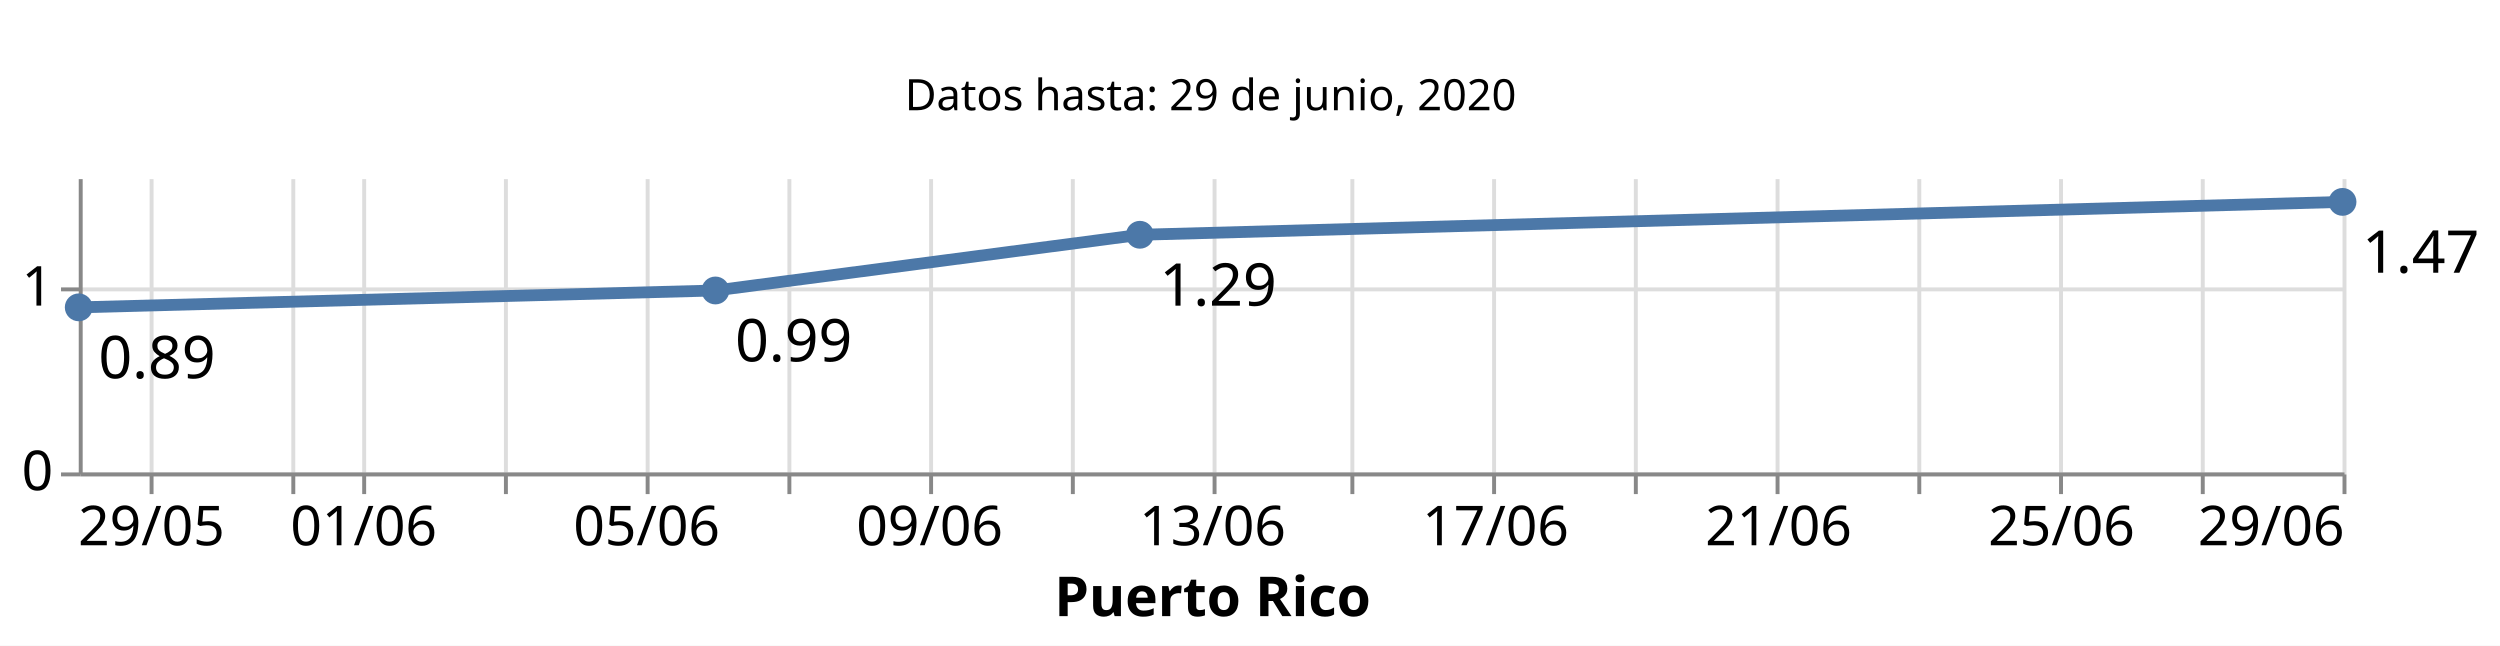
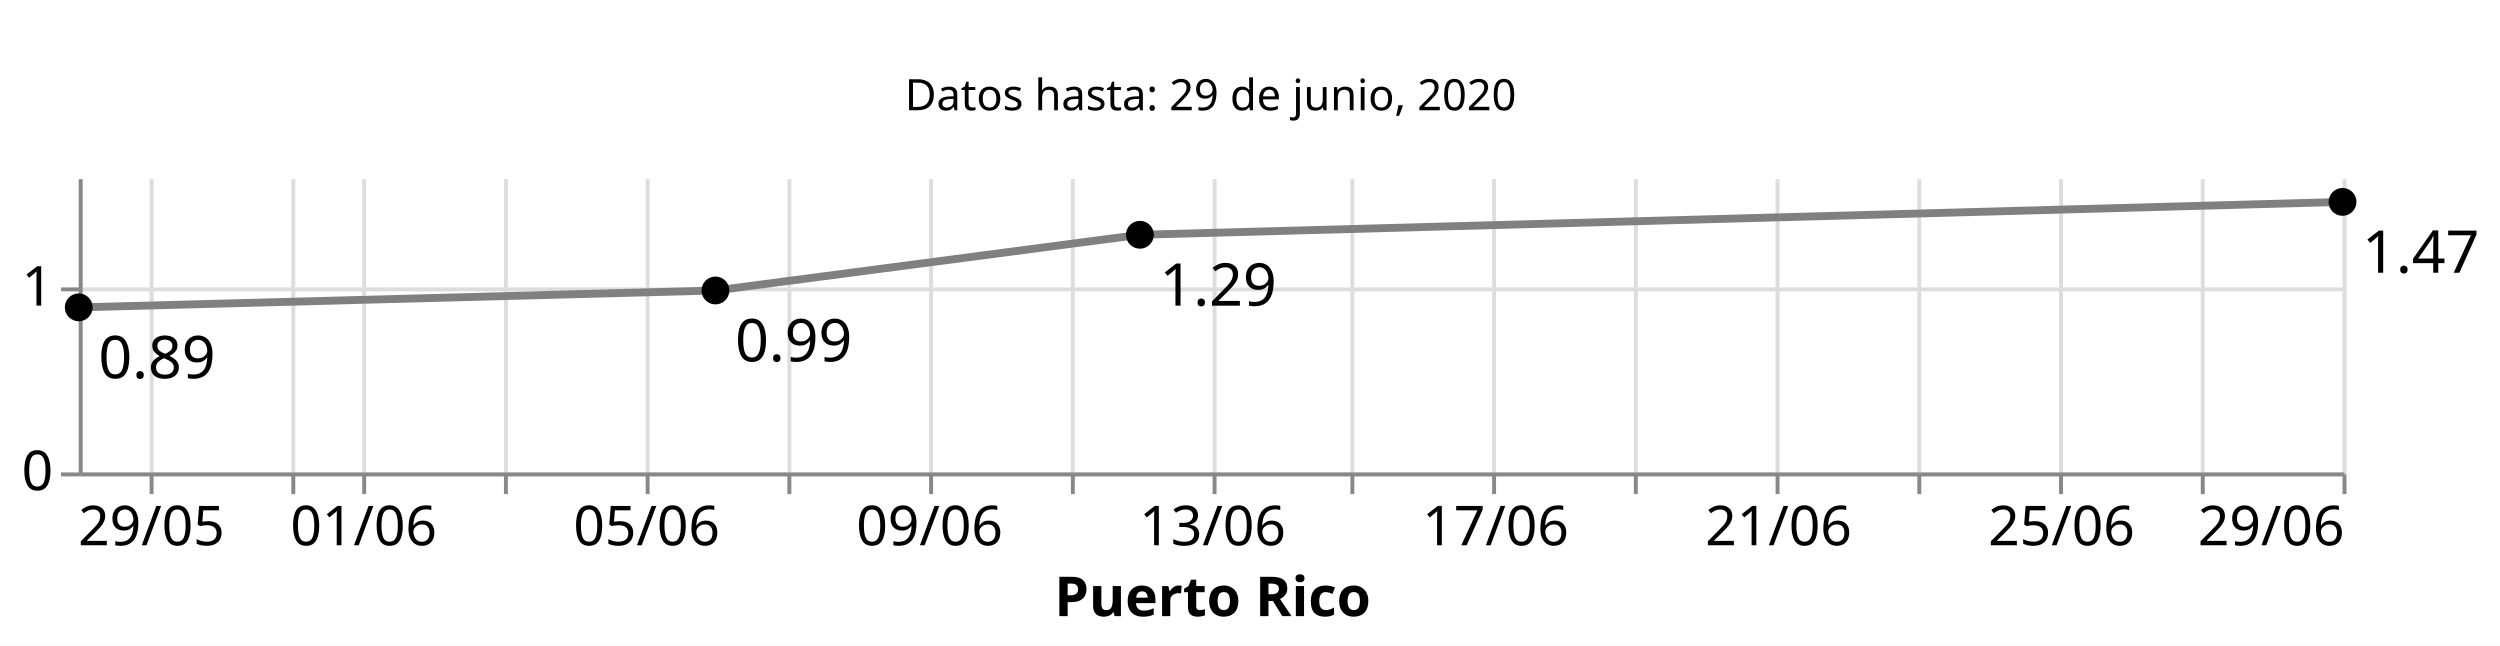
<svg xmlns="http://www.w3.org/2000/svg" class="marks" width="635" height="164" viewBox="0 0 635 164" version="1.1">
  <rect width="635" height="164" style="fill: white;" />
  <g transform="translate(20,5)">
    <g class="mark-group role-frame root">
      <g transform="translate(0,0)">
        <path class="background" d="M0,0h0v0h0Z" style="fill: none;" />
        <g>
          <g class="mark-group role-scope concat_0_group">
            <g transform="translate(0,0)">
              <path class="background" d="M0,0h575v40h-575Z" style="fill: none; stroke: #ddd; stroke-width: 0;" />
              <g>
                <g class="mark-text role-mark concat_0_marks">
                  <text text-anchor="middle" transform="translate(287.5,23)" style="font-family: sans-serif; font-size: 11px; fill: black;">Datos hasta: 29 de junio, 2020</text>
                </g>
              </g>
              <path class="foreground" d="" style="display: none; fill: none;" />
            </g>
          </g>
          <g class="mark-group role-scope concat_1_group">
            <g transform="translate(0,40)">
              <path class="background" d="M0,0h575v75h-575Z" style="fill: none; stroke: #ddd; stroke-width: 0;" />
              <g>
                <g class="mark-group role-axis">
                  <g transform="translate(0.5,75.5)">
                    <path class="background" d="M0,0h0v0h0Z" style="pointer-events: none; fill: none;" />
                    <g>
                      <g class="mark-rule role-axis-grid" style="pointer-events: none;">
                        <line transform="translate(18,-75)" x2="0" y2="75" style="fill: none; stroke: #ddd; stroke-width: 1; opacity: 1;" />
                        <line transform="translate(54,-75)" x2="0" y2="75" style="fill: none; stroke: #ddd; stroke-width: 1; opacity: 1;" />
                        <line transform="translate(72,-75)" x2="0" y2="75" style="fill: none; stroke: #ddd; stroke-width: 1; opacity: 1;" />
                        <line transform="translate(108,-75)" x2="0" y2="75" style="fill: none; stroke: #ddd; stroke-width: 1; opacity: 1;" />
                        <line transform="translate(144,-75)" x2="0" y2="75" style="fill: none; stroke: #ddd; stroke-width: 1; opacity: 1;" />
                        <line transform="translate(180,-75)" x2="0" y2="75" style="fill: none; stroke: #ddd; stroke-width: 1; opacity: 1;" />
                        <line transform="translate(216,-75)" x2="0" y2="75" style="fill: none; stroke: #ddd; stroke-width: 1; opacity: 1;" />
                        <line transform="translate(252,-75)" x2="0" y2="75" style="fill: none; stroke: #ddd; stroke-width: 1; opacity: 1;" />
                        <line transform="translate(288,-75)" x2="0" y2="75" style="fill: none; stroke: #ddd; stroke-width: 1; opacity: 1;" />
                        <line transform="translate(323,-75)" x2="0" y2="75" style="fill: none; stroke: #ddd; stroke-width: 1; opacity: 1;" />
                        <line transform="translate(359,-75)" x2="0" y2="75" style="fill: none; stroke: #ddd; stroke-width: 1; opacity: 1;" />
                        <line transform="translate(395,-75)" x2="0" y2="75" style="fill: none; stroke: #ddd; stroke-width: 1; opacity: 1;" />
                        <line transform="translate(431,-75)" x2="0" y2="75" style="fill: none; stroke: #ddd; stroke-width: 1; opacity: 1;" />
                        <line transform="translate(467,-75)" x2="0" y2="75" style="fill: none; stroke: #ddd; stroke-width: 1; opacity: 1;" />
                        <line transform="translate(503,-75)" x2="0" y2="75" style="fill: none; stroke: #ddd; stroke-width: 1; opacity: 1;" />
                        <line transform="translate(539,-75)" x2="0" y2="75" style="fill: none; stroke: #ddd; stroke-width: 1; opacity: 1;" />
                        <line transform="translate(575,-75)" x2="0" y2="75" style="fill: none; stroke: #ddd; stroke-width: 1; opacity: 1;" />
                      </g>
                    </g>
                    <path class="foreground" d="" style="pointer-events: none; display: none; fill: none;" />
                  </g>
                </g>
                <g class="mark-group role-axis">
                  <g transform="translate(0.5,0.5)">
                    <path class="background" d="M0,0h0v0h0Z" style="pointer-events: none; fill: none;" />
                    <g>
                      <g class="mark-rule role-axis-grid" style="pointer-events: none;">
                        <line transform="translate(0,75)" x2="575" y2="0" style="fill: none; stroke: #ddd; stroke-width: 1; opacity: 1;" />
                        <line transform="translate(0,28)" x2="575" y2="0" style="fill: none; stroke: #ddd; stroke-width: 1; opacity: 1;" />
                      </g>
                    </g>
                    <path class="foreground" d="" style="pointer-events: none; display: none; fill: none;" />
                  </g>
                </g>
                <g class="mark-group role-axis">
                  <g transform="translate(0.5,75.5)">
                    <path class="background" d="M0,0h0v0h0Z" style="pointer-events: none; fill: none;" />
                    <g>
                      <g class="mark-rule role-axis-tick" style="pointer-events: none;">
                        <line transform="translate(18,0)" x2="0" y2="5" style="fill: none; stroke: #888; stroke-width: 1; opacity: 1;" />
                        <line transform="translate(54,0)" x2="0" y2="5" style="fill: none; stroke: #888; stroke-width: 1; opacity: 1;" />
                        <line transform="translate(72,0)" x2="0" y2="5" style="fill: none; stroke: #888; stroke-width: 1; opacity: 1;" />
                        <line transform="translate(108,0)" x2="0" y2="5" style="fill: none; stroke: #888; stroke-width: 1; opacity: 1;" />
                        <line transform="translate(144,0)" x2="0" y2="5" style="fill: none; stroke: #888; stroke-width: 1; opacity: 1;" />
                        <line transform="translate(180,0)" x2="0" y2="5" style="fill: none; stroke: #888; stroke-width: 1; opacity: 1;" />
                        <line transform="translate(216,0)" x2="0" y2="5" style="fill: none; stroke: #888; stroke-width: 1; opacity: 1;" />
                        <line transform="translate(252,0)" x2="0" y2="5" style="fill: none; stroke: #888; stroke-width: 1; opacity: 1;" />
                        <line transform="translate(288,0)" x2="0" y2="5" style="fill: none; stroke: #888; stroke-width: 1; opacity: 1;" />
                        <line transform="translate(323,0)" x2="0" y2="5" style="fill: none; stroke: #888; stroke-width: 1; opacity: 1;" />
                        <line transform="translate(359,0)" x2="0" y2="5" style="fill: none; stroke: #888; stroke-width: 1; opacity: 1;" />
                        <line transform="translate(395,0)" x2="0" y2="5" style="fill: none; stroke: #888; stroke-width: 1; opacity: 1;" />
                        <line transform="translate(431,0)" x2="0" y2="5" style="fill: none; stroke: #888; stroke-width: 1; opacity: 1;" />
                        <line transform="translate(467,0)" x2="0" y2="5" style="fill: none; stroke: #888; stroke-width: 1; opacity: 1;" />
                        <line transform="translate(503,0)" x2="0" y2="5" style="fill: none; stroke: #888; stroke-width: 1; opacity: 1;" />
                        <line transform="translate(539,0)" x2="0" y2="5" style="fill: none; stroke: #888; stroke-width: 1; opacity: 1;" />
                        <line transform="translate(575,0)" x2="0" y2="5" style="fill: none; stroke: #888; stroke-width: 1; opacity: 1;" />
                      </g>
                      <g class="mark-text role-axis-label" style="pointer-events: none;">
                        <text text-anchor="middle" transform="translate(17.96875,18)" style="font-family: sans-serif; font-size: 14px; fill: #000; opacity: 1;">29/05</text>
                        <text text-anchor="middle" transform="translate(53.90625,18)" style="font-family: sans-serif; font-size: 14px; fill: #000; opacity: 0;">31/05</text>
                        <text text-anchor="middle" transform="translate(71.875,18)" style="font-family: sans-serif; font-size: 14px; fill: #000; opacity: 1;">01/06</text>
                        <text text-anchor="middle" transform="translate(107.8125,18)" style="font-family: sans-serif; font-size: 14px; fill: #000; opacity: 0;">03/06</text>
                        <text text-anchor="middle" transform="translate(143.75,18)" style="font-family: sans-serif; font-size: 14px; fill: #000; opacity: 1;">05/06</text>
                        <text text-anchor="middle" transform="translate(179.6875,18)" style="font-family: sans-serif; font-size: 14px; fill: #000; opacity: 0;">07/06</text>
                        <text text-anchor="middle" transform="translate(215.625,18)" style="font-family: sans-serif; font-size: 14px; fill: #000; opacity: 1;">09/06</text>
                        <text text-anchor="middle" transform="translate(251.5625,18)" style="font-family: sans-serif; font-size: 14px; fill: #000; opacity: 0;">11/06</text>
                        <text text-anchor="middle" transform="translate(287.5,18)" style="font-family: sans-serif; font-size: 14px; fill: #000; opacity: 1;">13/06</text>
                        <text text-anchor="middle" transform="translate(323.4375,18)" style="font-family: sans-serif; font-size: 14px; fill: #000; opacity: 0;">15/06</text>
                        <text text-anchor="middle" transform="translate(359.375,18)" style="font-family: sans-serif; font-size: 14px; fill: #000; opacity: 1;">17/06</text>
                        <text text-anchor="middle" transform="translate(395.3125,18)" style="font-family: sans-serif; font-size: 14px; fill: #000; opacity: 0;">19/06</text>
                        <text text-anchor="middle" transform="translate(431.25,18)" style="font-family: sans-serif; font-size: 14px; fill: #000; opacity: 1;">21/06</text>
                        <text text-anchor="middle" transform="translate(467.1875,18)" style="font-family: sans-serif; font-size: 14px; fill: #000; opacity: 0;">23/06</text>
                        <text text-anchor="middle" transform="translate(503.125,18)" style="font-family: sans-serif; font-size: 14px; fill: #000; opacity: 1;">25/06</text>
                        <text text-anchor="middle" transform="translate(539.0625,18)" style="font-family: sans-serif; font-size: 14px; fill: #000; opacity: 0;">27/06</text>
                        <text text-anchor="end" transform="translate(575,18)" style="font-family: sans-serif; font-size: 14px; fill: #000; opacity: 1;">29/06</text>
                      </g>
                      <g class="mark-rule role-axis-domain" style="pointer-events: none;">
                        <line transform="translate(0,0)" x2="575" y2="0" style="fill: none; stroke: #888; stroke-width: 1; opacity: 1;" />
                      </g>
                      <g class="mark-text role-axis-title" style="pointer-events: none;">
                        <text text-anchor="middle" transform="translate(287.5,36)" style="font-family: sans-serif; font-size: 14px; font-weight: bold; fill: #000; opacity: 1;">Puerto Rico</text>
                      </g>
                    </g>
                    <path class="foreground" d="" style="pointer-events: none; display: none; fill: none;" />
                  </g>
                </g>
                <g class="mark-group role-axis">
                  <g transform="translate(0.5,0.5)">
                    <path class="background" d="M0,0h0v0h0Z" style="pointer-events: none; fill: none;" />
                    <g>
                      <g class="mark-rule role-axis-tick" style="pointer-events: none;">
                        <line transform="translate(0,75)" x2="-5" y2="0" style="fill: none; stroke: #888; stroke-width: 1; opacity: 1;" />
                        <line transform="translate(0,28)" x2="-5" y2="0" style="fill: none; stroke: #888; stroke-width: 1; opacity: 1;" />
                      </g>
                      <g class="mark-text role-axis-label" style="pointer-events: none;">
                        <text text-anchor="end" transform="translate(-7,79)" style="font-family: sans-serif; font-size: 14px; fill: #000; opacity: 1;">0</text>
                        <text text-anchor="end" transform="translate(-7,32.125)" style="font-family: sans-serif; font-size: 14px; fill: #000; opacity: 1;">1</text>
                      </g>
                      <g class="mark-rule role-axis-domain" style="pointer-events: none;">
                        <line transform="translate(0,75)" x2="0" y2="-75" style="fill: none; stroke: #888; stroke-width: 1; opacity: 1;" />
                      </g>
                    </g>
                    <path class="foreground" d="" style="pointer-events: none; display: none; fill: none;" />
                  </g>
                </g>
                <g class="mark-line role-mark concat_1_layer_0_layer_0_marks">
-                   <path d="M0,33.067L161.719,28.781L269.531,14.632L575,6.281" style="fill: none; stroke: #4c78a8; stroke-width: 3;" />
+                   <path d="M0,33.067L161.719,28.781L269.531,14.632L575,6.281" style="fill: none; stroke: grey; stroke-width: 2;" />
                </g>
                <g class="mark-symbol role-mark concat_1_layer_0_layer_1_marks">
-                   <path transform="translate(0,33.06678)" d="M3.536,0A3.536,3.536,0,1,1,-3.536,0A3.536,3.536,0,1,1,3.536,0" style="fill: #4c78a8; stroke-width: 2; opacity: 1;" />
-                   <path transform="translate(161.7188,28.78099)" d="M3.536,0A3.536,3.536,0,1,1,-3.536,0A3.536,3.536,0,1,1,3.536,0" style="fill: #4c78a8; stroke-width: 2; opacity: 1;" />
-                   <path transform="translate(269.5312,14.63201)" d="M3.536,0A3.536,3.536,0,1,1,-3.536,0A3.536,3.536,0,1,1,3.536,0" style="fill: #4c78a8; stroke-width: 2; opacity: 1;" />
-                   <path transform="translate(575,6.280595)" d="M3.536,0A3.536,3.536,0,1,1,-3.536,0A3.536,3.536,0,1,1,3.536,0" style="fill: #4c78a8; stroke-width: 2; opacity: 1;" />
+                   <path transform="translate(0,33.06678)" d="M3.536,0A3.536,3.536,0,1,1,-3.536,0A3.536,3.536,0,1,1,3.536,0" style="fill: black; stroke-width: 2; opacity: 1;" />
+                   <path transform="translate(161.7188,28.78099)" d="M3.536,0A3.536,3.536,0,1,1,-3.536,0A3.536,3.536,0,1,1,3.536,0" style="fill: black; stroke-width: 2; opacity: 1;" />
+                   <path transform="translate(269.5312,14.63201)" d="M3.536,0A3.536,3.536,0,1,1,-3.536,0A3.536,3.536,0,1,1,3.536,0" style="fill: black; stroke-width: 2; opacity: 1;" />
+                   <path transform="translate(575,6.280595)" d="M3.536,0A3.536,3.536,0,1,1,-3.536,0A3.536,3.536,0,1,1,3.536,0" style="fill: black; stroke-width: 2; opacity: 1;" />
                </g>
                <g class="mark-text role-mark concat_1_layer_1_marks">
                  <text text-anchor="start" transform="translate(5,51.06678)" style="font-family: sans-serif; font-size: 15px; fill: black;">0.89</text>
                  <text text-anchor="start" transform="translate(166.7188,46.78099)" style="font-family: sans-serif; font-size: 15px; fill: black;">0.99</text>
                  <text text-anchor="start" transform="translate(274.5312,32.63201)" style="font-family: sans-serif; font-size: 15px; fill: black;">1.29</text>
                  <text text-anchor="start" transform="translate(580,24.2806)" style="font-family: sans-serif; font-size: 15px; fill: black;">1.47</text>
                </g>
              </g>
              <path class="foreground" d="" style="display: none; fill: none;" />
            </g>
          </g>
        </g>
        <path class="foreground" d="" style="display: none; fill: none;" />
      </g>
    </g>
  </g>
</svg>
